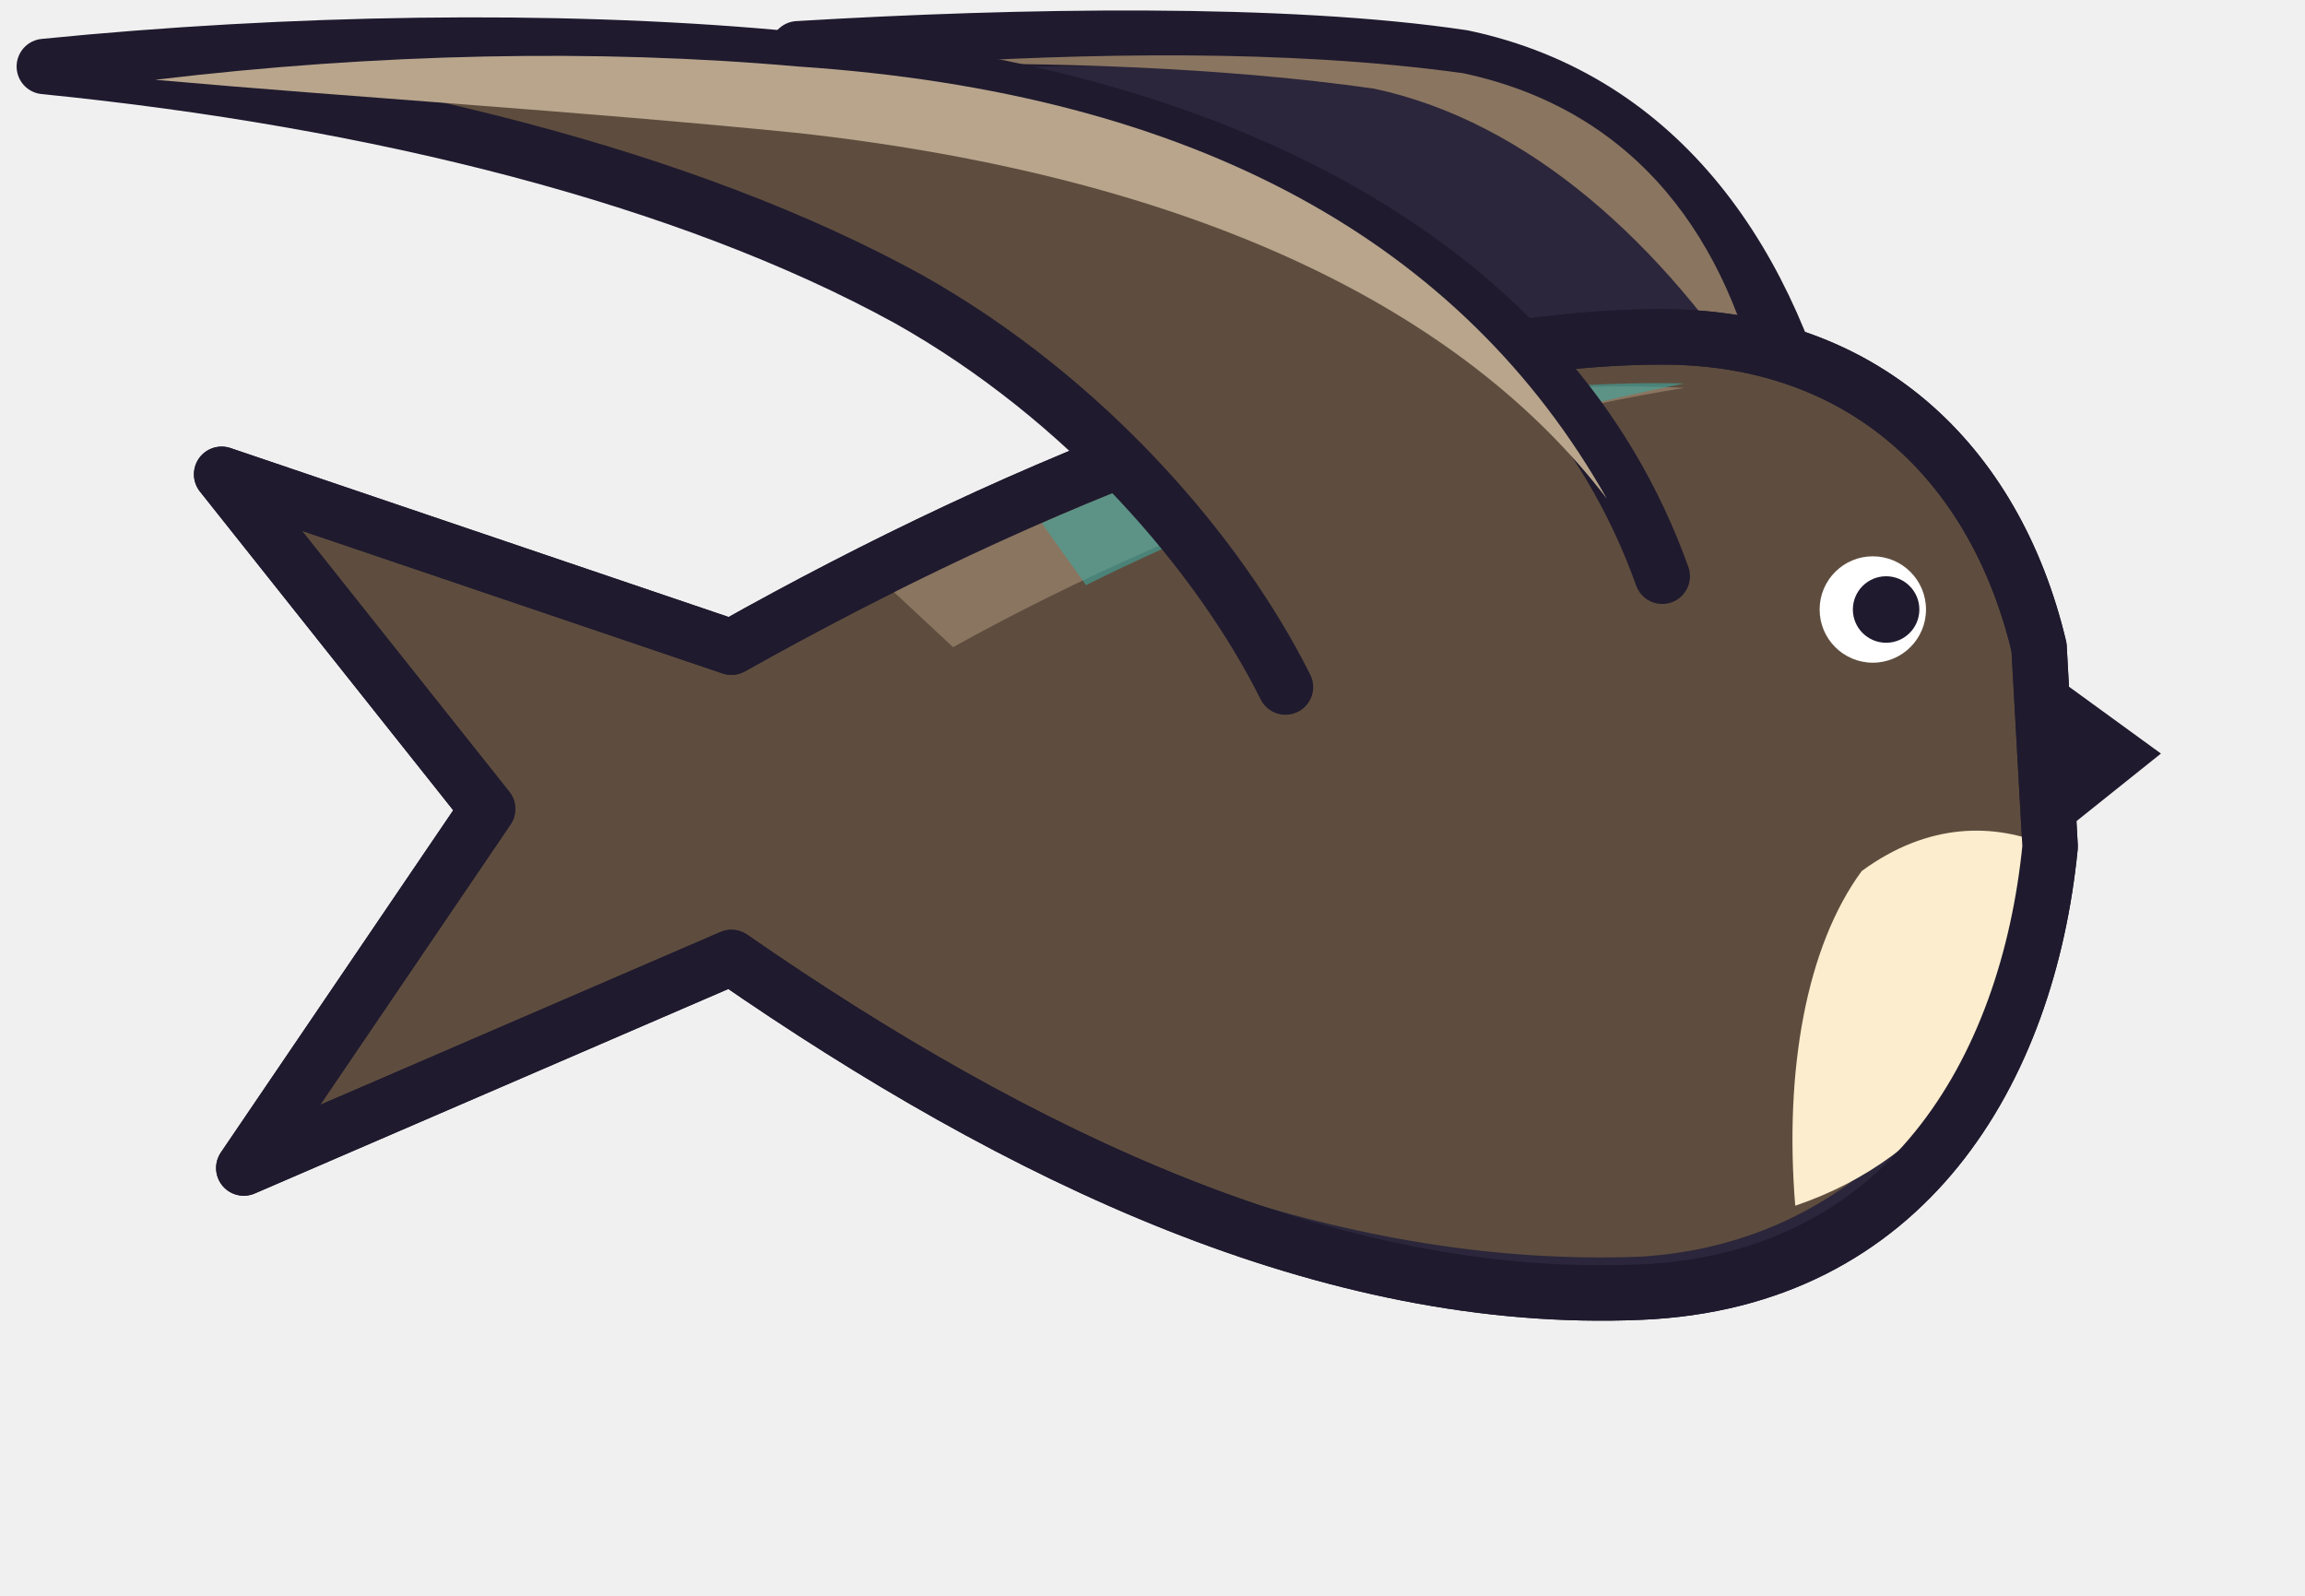
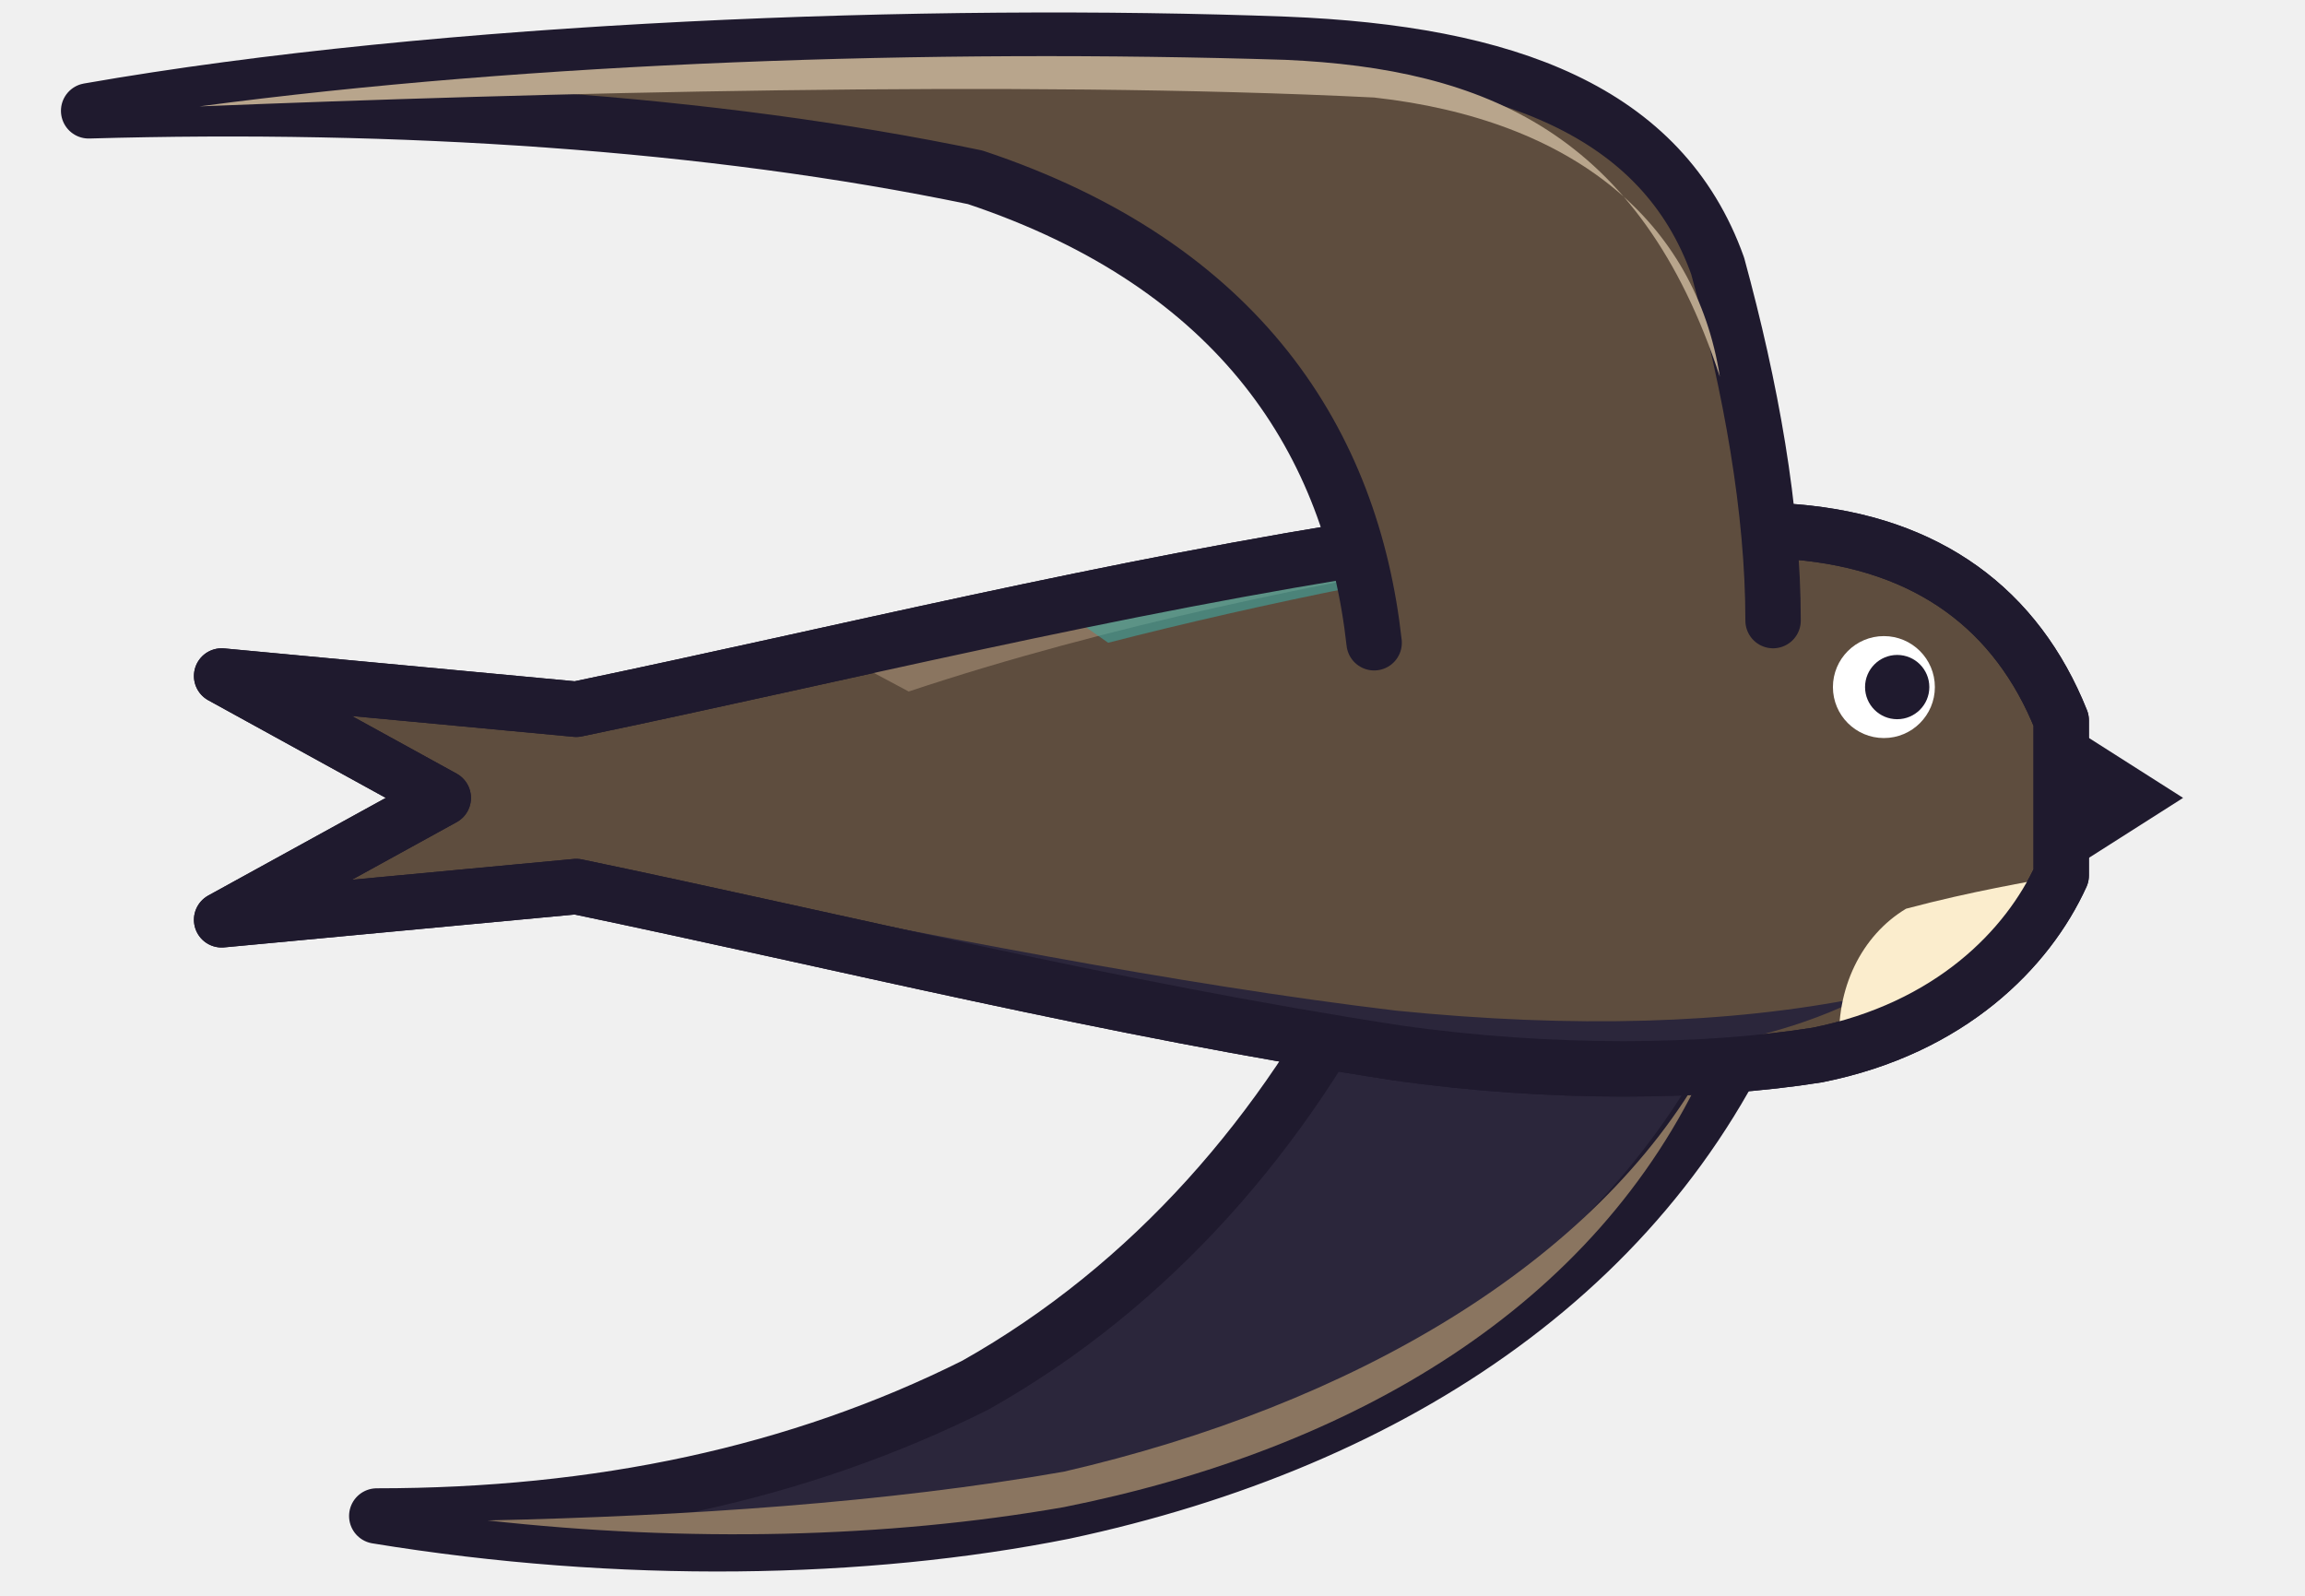
<svg xmlns="http://www.w3.org/2000/svg" width="104" height="72" viewBox="0 0 104 72">
-   <path d="M68 21 C63 14.5 56 9 49 5.5 C45 3.5 41 2.2 36 2.2 C46 1.6 58 1.4 66 2.6 C75 4.5 80 12 82 21" fill="#2b263b" stroke="#1f1a2e" stroke-width="2.5" stroke-linejoin="round" stroke-linecap="round" />
-   <path d="M79.5 18 C75 11 69 5.5 62 4 C55 3 47 2.8 41 2.9 C49 2.4 58 2.2 66 3.3 C74 5 78 11 79.5 18 Z" fill="#8a7560" />
-   <path d="M 92 29.2 C 90 20.8 84 15.2 75 15.2 C 62 15.2 46 21.9 33 29.2 L 10 21.4 L 22 36.5 L 11 52.7 L 33 43.2 C 46 52.2 60 58.9 74 58.3 C 86 57.8 91.5 48.3 92.5 38.2 Z" fill="#5e4d3e" stroke="#1f1a2e" stroke-width="2.5" stroke-linejoin="round" stroke-linecap="round" />
-   <path d="M 35 44.3 C 48 52.2 61 57.2 74 56.7 C 84 56.1 89.5 48.3 91.5 41.5 C 90 51.6 84 57.8 74 58.3 C 60 58.9 46 52.2 35 44.3 Z" fill="#2b263b" />
-   <path d="M 40 26.4 C 52 20.3 64 16.9 76 17.5 C 66 19.1 54 23.1 43 29.2 Z" fill="#8a7560" />
-   <path d="M 47 23.6 C 57 19.1 67 17.1 76 17.3 C 68 18.9 58 21.9 49 26.4 Z" fill="#3fa7a0" fill-opacity="0.6" />
-   <path d="M 84 39.3 C 87 37.1 90 37.1 92.5 38.2 C 91.5 46.6 87.5 52.2 81 54.4 C 80.5 48.3 81.5 42.7 84 39.3 Z" fill="#fbedcd" />
-   <path d="M92 30 L97.5 34 L92.5 38 Z" fill="#1f1a2e" />
-   <path d="M 92 29.2 C 90 20.8 84 15.2 75 15.2 C 62 15.2 46 21.9 33 29.2 L 10 21.4 L 22 36.5 L 11 52.7 L 33 43.2 C 46 52.2 60 58.9 74 58.3 C 86 57.8 91.5 48.3 92.5 38.2 Z" fill="none" stroke="#1f1a2e" stroke-width="2.5" stroke-linejoin="round" stroke-linecap="round" />
-   <ellipse cx="84.5" cy="27.5" rx="2.4" ry="2.4" fill="#ffffff" />
-   <ellipse cx="85.1" cy="27.5" rx="1.5" ry="1.5" fill="#1f1a2e" />
-   <path d="M58 31 C55 25 49 18 41 13.5 C31 8 17 4.5 2 3 C13 1.9 25 1.7 35 2.6 C55 4 70 12 75 26" fill="#5e4d3e" stroke="#1f1a2e" stroke-width="2.5" stroke-linejoin="round" stroke-linecap="round" />
-   <path d="M72.5 22.5 C66 14 54 8 36 6 C26 5 16 4.4 7 3.6 C17 2.4 27 2.2 36 3 C54 4.2 66 11 72.5 22.5 Z" fill="#b8a58c" />
+   <path d="M62 43 C58 51 52 58 44 62.5 C36 66.5 27 68.4 17 68.4 C28 70.2 39 70 48 68.2 C63 65 75 57 80 44" fill="#2b263b" stroke="#1f1a2e" stroke-width="2.5" stroke-linejoin="round" stroke-linecap="round" />
+   <path d="M77 48 C72 57 61 63.4 48 66.4 C40 67.8 31 68.4 22 68.6 C31 69.6 40 69.4 48 68 C61 65.4 72 59 77 48 Z" fill="#8a7560" />
+   <path d="M93 32.5 C91 27.5 87 24.5 81 24 C75 23.5 69 23.6 63 24.5 C50 26.5 38 29.5 26 32 L10 30.5 L20 36 L10 41.5 L26 40 C38 42.5 50 45.5 63 47.5 C70 48.5 77 48.4 82 47.6 C88 46.4 91.5 42.8 93 39.5 Z" fill="#5e4d3e" stroke="#1f1a2e" stroke-width="2.5" stroke-linejoin="round" stroke-linecap="round" />
+   <path d="M30 39.8 C42 42.2 53 44.4 63 45.6 C71 46.4 78 46.2 84 45 C79 47.6 71 48.4 63 47.5 C50 45.6 38 42.6 30 39.8 Z" fill="#2b263b" />
+   <path d="M38 29.6 C48 27.2 58 25.4 68 24.9 C60 26.2 50 28.2 41 31.2 Z" fill="#8a7560" />
+   <path d="M48 27.6 C56 25.8 64 24.8 72 24.6 C65 25.6 57 27.2 50 29 Z" fill="#3fa7a0" fill-opacity="0.6" />
+   <path d="M86 41 C89 40.2 91.5 39.8 93 39.5 C91.5 42.8 88 45.9 83 47.3 C82.8 44.6 84 42.2 86 41 Z" fill="#fbedcd" />
+   <path d="M93 32.5 L98.5 36 L93 39.5 Z" fill="#1f1a2e" />
+   <path d="M93 32.5 C91 27.5 87 24.5 81 24 C75 23.5 69 23.6 63 24.5 C50 26.5 38 29.5 26 32 L10 30.5 L20 36 L10 41.5 L26 40 C38 42.5 50 45.5 63 47.5 C70 48.5 77 48.4 82 47.6 C88 46.4 91.5 42.8 93 39.5 Z" fill="none" stroke="#1f1a2e" stroke-width="2.5" stroke-linejoin="round" stroke-linecap="round" />
+   <ellipse cx="85" cy="31" rx="2.3" ry="2.3" fill="#ffffff" />
+   <ellipse cx="85.6" cy="31" rx="1.45" ry="1.45" fill="#1f1a2e" />
+   <path d="M62 29 C61 20 56 12 44 8 C32 5.5 18 4.6 4 5 C20 2.2 42 1.4 58 2.0 C68 2.4 75 5 77.5 12 C79 17.5 80 23 80 28" fill="#5e4d3e" stroke="#1f1a2e" stroke-width="2.5" stroke-linejoin="round" stroke-linecap="round" />
+   <path d="M77.6 17 C76.5 10 71 5.4 62 4.4 C46 3.6 24 4.2 9 4.8 C24 2.8 42 2.2 58 2.7 C67 3.1 74 6 77.6 17 Z" fill="#b8a58c" />
</svg>
